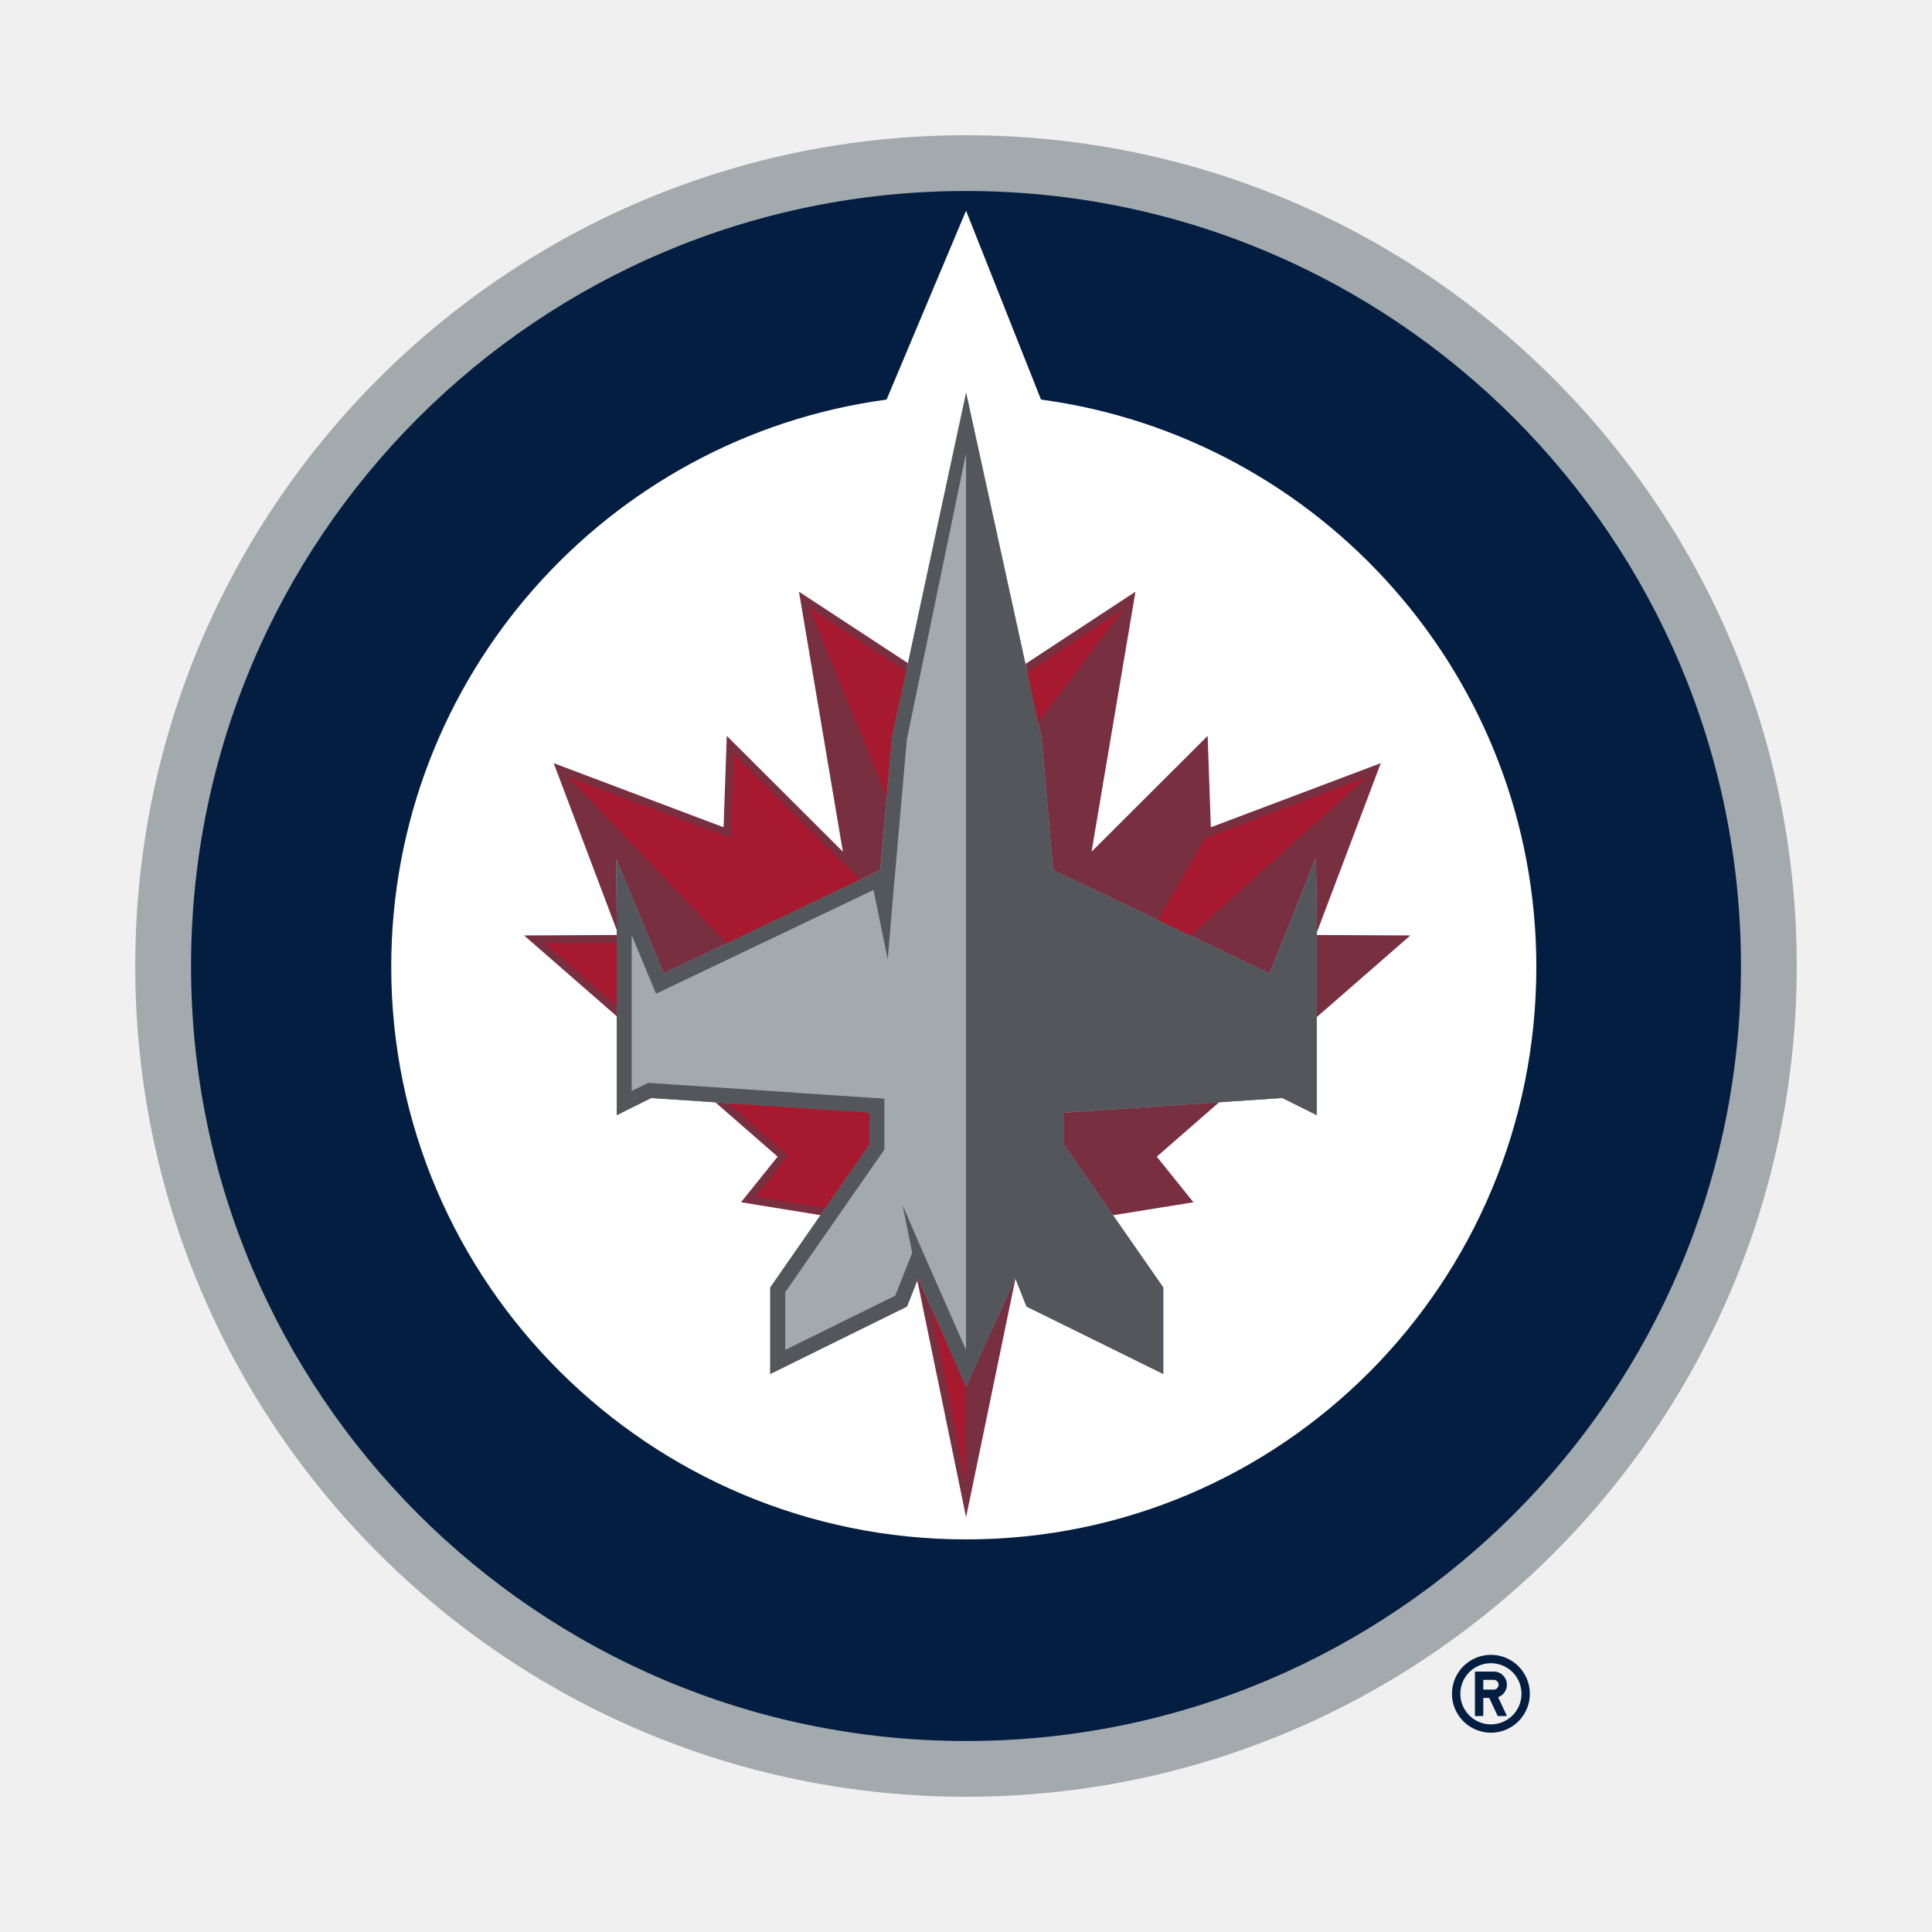
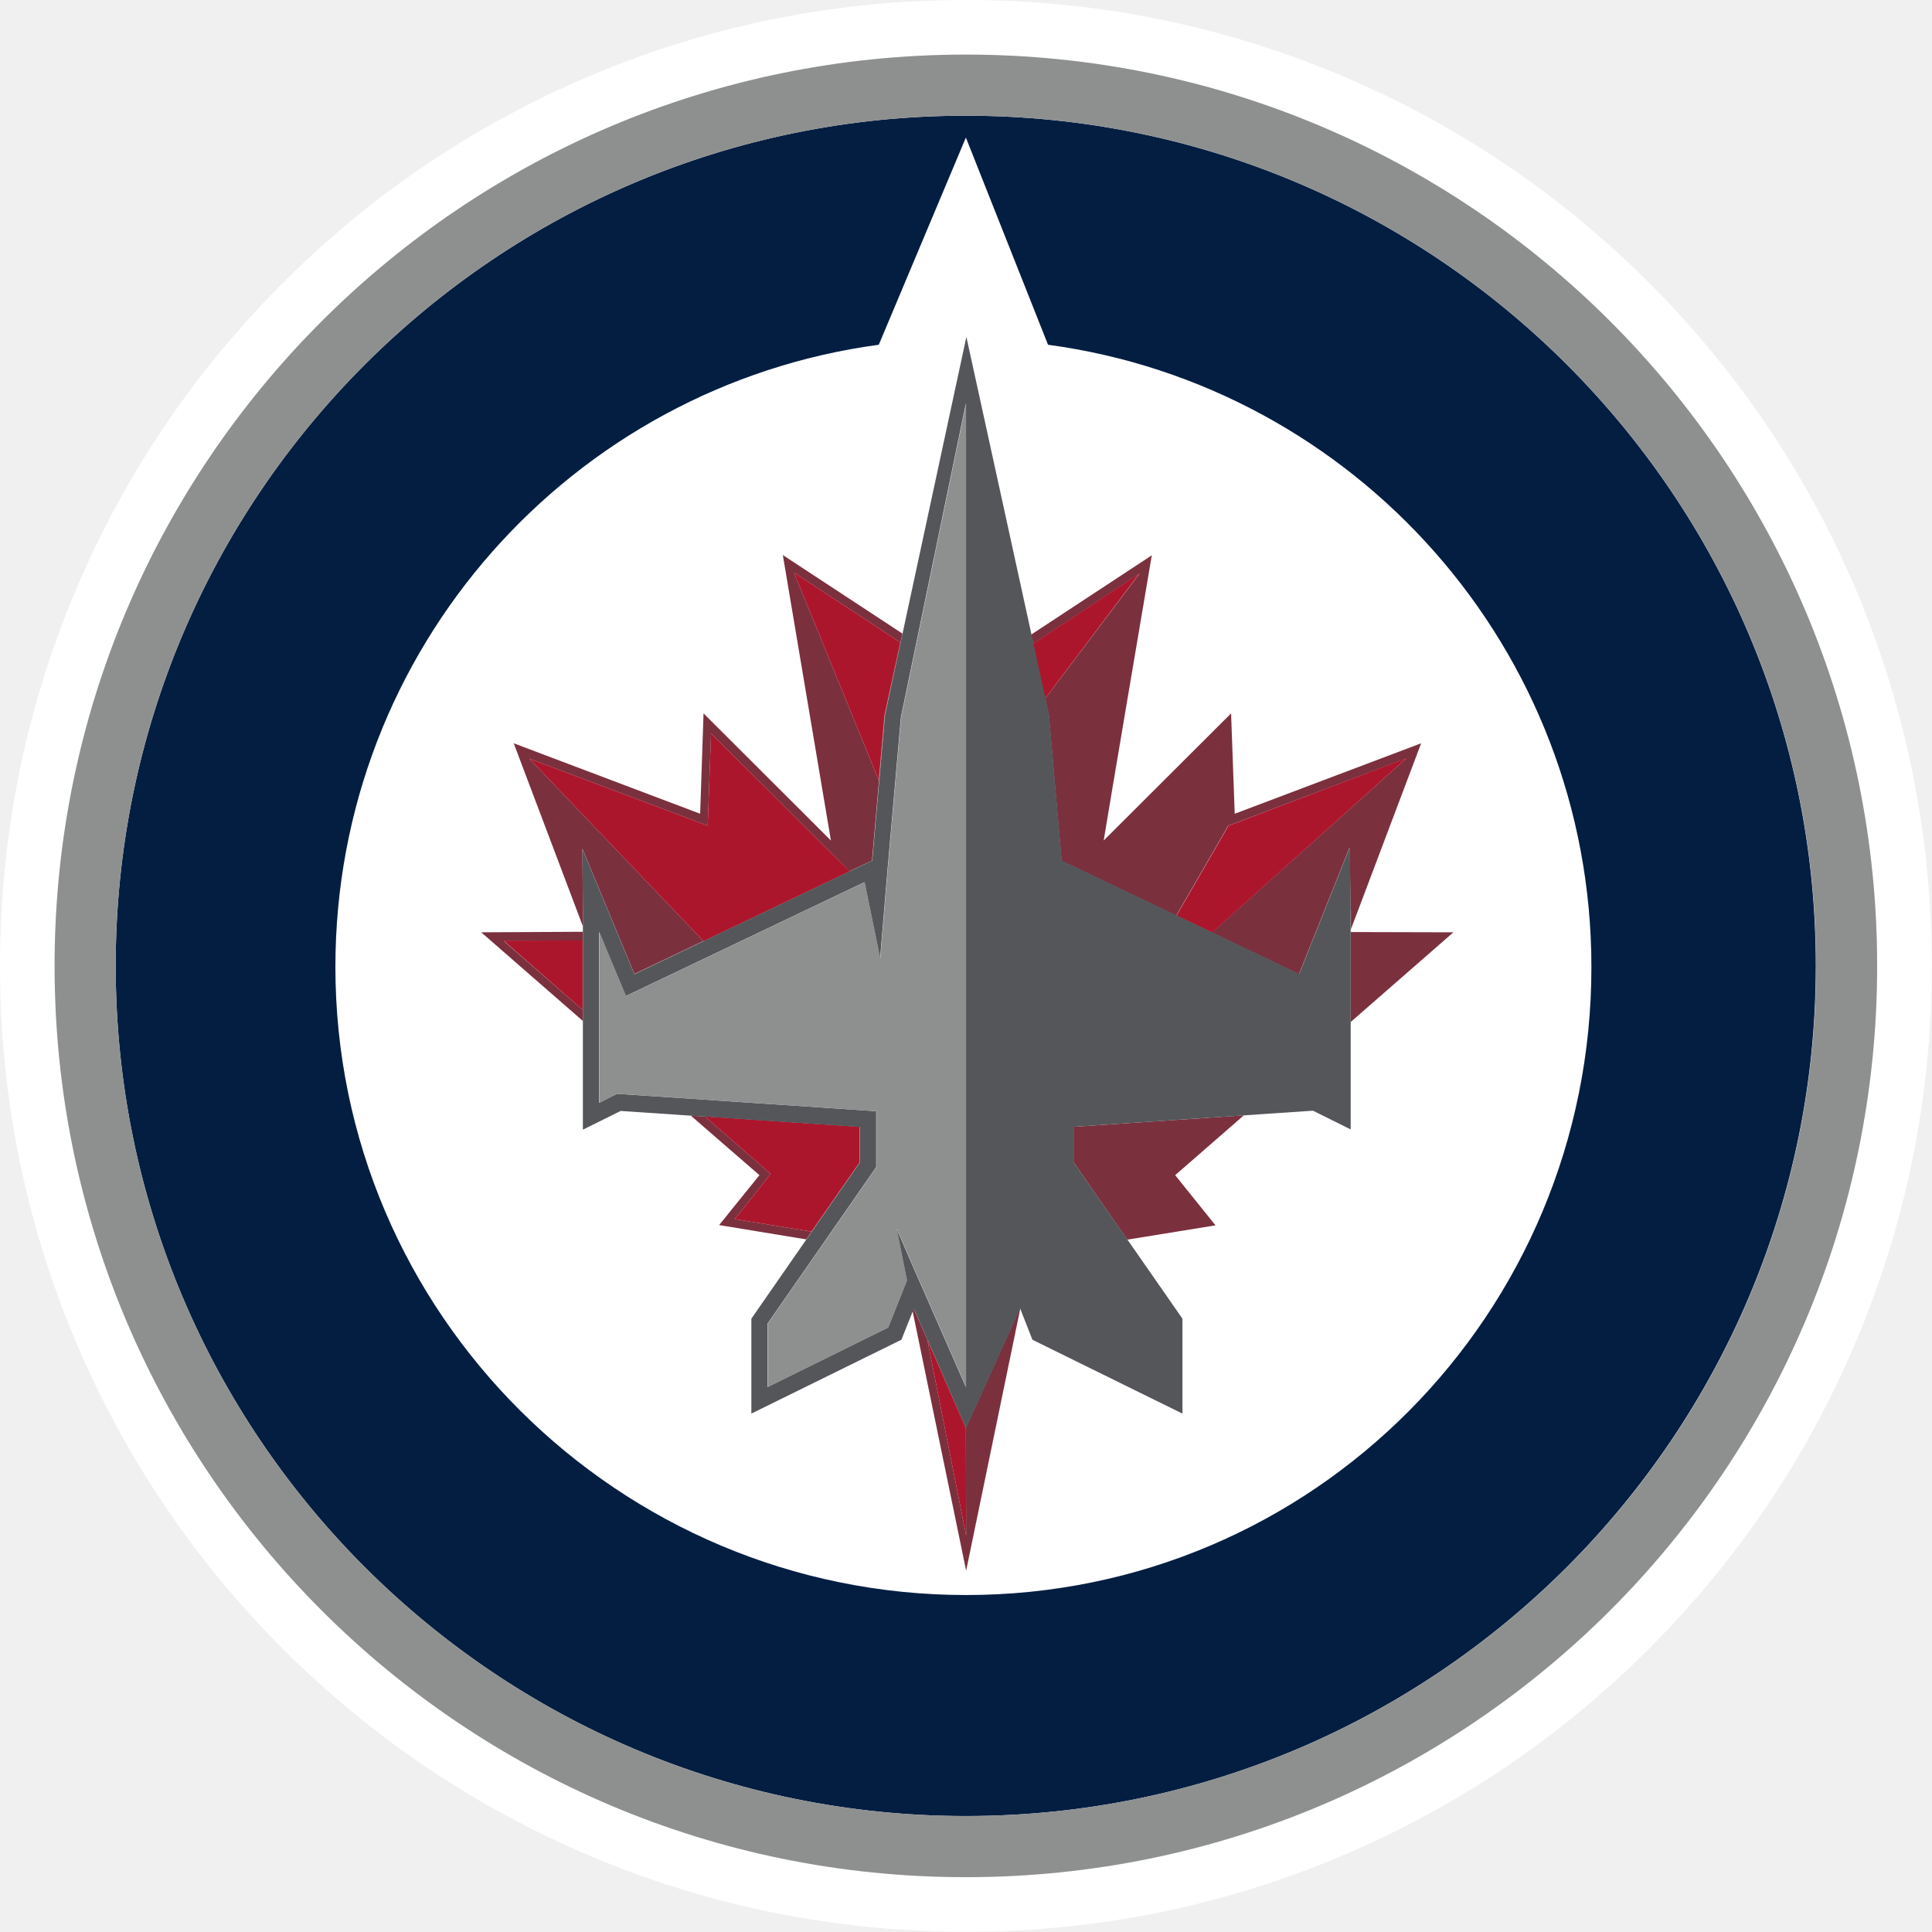
- <svg xmlns="http://www.w3.org/2000/svg" viewBox="0 0 500 500" width="500px" height="500">
-   <rect id="Rectangle" x="0" y="0" width="500" height="500" fill="none" />
-   <g id="winnipeg-jets" transform="scale(0.671875) translate(-107.907, 52.09302)">
-     <path fill="#041E42" d="M682.194 585.33c-8.281 0-15.005 6.714-15.005 15.002 0 8.277 6.724 15 15.005 15 8.282 0 14.995-6.723 14.995-15 0-8.288-6.713-15.001-14.995-15.001zm0 26.784a11.772 11.772 0 0 1-11.782-11.782c0-6.51 5.265-11.775 11.782-11.775 6.51 0 11.78 5.264 11.78 11.775 0 6.512-5.27 11.782-11.78 11.782zm6.164-15.26a5.085 5.085 0 0 0-5.09-5.082h-7.228v17.123h3.213v-6.954h2.306l3.246 6.954h3.553l-3.389-7.251a5.095 5.095 0 0 0 3.39-4.79zm-5.09 1.872h-4.015v-3.747h4.015c1.033 0 1.877.84 1.877 1.876a1.878 1.878 0 0 1-1.877 1.871z" />
-     <path fill="#A2AAAD" d="M799.997 320.002C799.997 496.739 656.793 640 480.048 640c-176.733 0-320.045-143.26-320.045-319.998C160.003 143.258 303.273 0 480.005 0c176.746 0 319.992 143.258 319.992 320.002" />
-     <path fill="#041E42" d="M480.005 21.477c-164.873 0-298.507 133.666-298.507 298.525 0 164.851 133.678 298.522 298.551 298.522s298.46-133.67 298.46-298.522c0-164.86-133.631-298.525-298.504-298.525zM615.12 377.453l-13.254-6.604-84.073 5.624v12.42l38.18 54.924v33.314l-52.662-25.965-4.333-10.935-18.977 42.006-18.39-42.014-4.347 10.943-52.654 25.965v-33.306l38.188-54.931v-12.421l-84.074-5.624-13.26 6.604v-76.958l-.162-21.645 18.298 44.02 83.403-39.797 4.497-51.088L480.04 99.241l29.05 132.744 4.496 51.088 83.395 39.798 17.808-44.582.33 22.206v76.958z" />
-     <path fill="#FFF" d="M508.888 101.817L480.02 29.064l-30.614 72.757c-107.727 14.533-190.801 106.785-190.801 218.5 0 121.796 99.611 220.547 221.415 220.547 121.806 0 219.666-98.75 219.666-220.546 0-111.717-83.066-203.974-190.798-218.505zM615.12 377.453l-13.254-6.604-84.073 5.624v12.42l38.18 54.924v33.314l-52.662-25.965-4.333-10.935-18.977 42.006-18.39-42.014-4.347 10.943-52.654 25.965v-33.306l38.188-54.931v-12.421l-84.074-5.624-13.26 6.604v-76.958l-.162-21.645 18.298 44.02 83.403-39.797 4.497-51.088L480.04 99.241l29.05 132.744 4.496 51.088 83.395 39.798 17.808-44.582.33 22.206v76.958z" />
-     <g fill="#782F40">
-       <path d="M345.287 278.851l18.302 44.02 83.402-39.8 4.5-51.086 6.194-28.61-42.022-27.552 16.913 100.154-44.723-44.622-1.227 35.21-65.442-24.693 24.269 64.262v-5.64l-.166-21.643zM442.785 376.473l-59.33-3.97 23.996 20.936L393.346 411l30.608 4.979 18.831-27.086zM480.027 482.037l-18.43-41.814-.35.885 18.784 91.215 19.011-91.892-.078-.2zM517.78 388.894L536.62 416l30.98-4.987-14.114-17.575 24.027-20.962-59.734 3.996zM513.575 283.073l83.396 39.798 17.807-44.582.329 22.203v6.67l24.672-65.3-65.466 24.703-1.235-35.21-44.719 44.629c1.146-6.954 16.913-100.162 16.913-100.162l-42.346 27.81 6.155 28.352 4.494 51.09zM651.158 308.228l-36.05-.17v31.622zM309.777 308.228l35.674 31.121v-31.291z" />
-     </g>
-     <g fill="#A6192E">
-       <path d="M442.717 376.473l-54.395-3.637 22.99 20.065c-.364 1.017-12.47 15.99-12.47 15.99l26.928 4.382 16.947-24.379v-12.421zM456.953 206.44l-37.238-24.452.074.443 29.622 72.384 2.009-22.829 5.533-25.546zM432.553 280.107c-.035-.028-.07-.047-.106-.076l-41.87-41.762-1.223 32.421-62.601-23.547 61.121 64.106 51.394-24.524-6.715-6.618zM466.468 451.326l13.593 68.66-.066-37.722zM317.635 311.15l27.75 24.214V311.02zM540.946 182.211l-37.386 24.662 4.193 19.317zM634.653 247.076l-62.515 23.652-18.28 31.602 12.502 5.967z" />
-     </g>
-     <path fill="#53565A" d="M614.79 278.29l-17.808 44.58-83.395-39.797-4.495-51.088-29.05-132.744L451.5 231.985l-4.497 51.088-83.403 39.798-18.298-44.021.162 21.645v76.958l13.26-6.604 84.074 5.624v12.42l-38.188 54.932v33.306l52.654-25.965 4.346-10.943 18.391 42.014 18.977-42.006 4.333 10.935 52.661 25.965v-33.314l-38.179-54.923v-12.422l84.073-5.623 13.254 6.604v-76.958l-.33-22.206zM480.007 467.9l-18.2-41.34-6.187-14.344 3.664 18.26-6.553 16.506-42.36 20.894v-22.248l38.18-54.923v-19.608l-91.006-6.09-6.317 3.146v-60.032l9.384 22.555 83.771-39.971 5.468 26.782 2.574-30.62.028-.006 4.751-54.077 22.817-110.276-.014 345.393z" />
+ <svg xmlns="http://www.w3.org/2000/svg" version="1.1" id="Layer_1" x="0px" y="0px" viewBox="0 0 743 743.1" style="enable-background:new 0 0 743 743.1;" xml:space="preserve">
+   <style type="text/css">
+ 	.st0{fill:#FFFFFF;}
+ 	.st1{fill:#041E42;}
+ 	.st2{fill:#7B303E;}
+ 	.st3{fill:#AC162C;}
+ 	.st4{fill:#55565A;}
+ 	.st5{fill:#8E9090;}
+ </style>
+   <g id="XMLID_1_">
+     <path class="st0" d="M713.9,226.9c-18.7-44.2-45.5-84-79.6-118.1c-34.1-34.1-73.8-60.9-118.1-79.6C470.3,9.8,421.7,0,371.5,0   c-50.1,0-98.8,9.8-144.6,29.2c-44.2,18.7-84,45.5-118.1,79.6c-34.1,34.1-60.9,73.8-79.6,118.1C9.8,272.7,0,321.4,0,371.5   c0,50.1,9.8,98.8,29.2,144.6c18.7,44.2,45.5,84,79.6,118.1c34.1,34.1,73.9,60.9,118.1,79.6c45.8,19.4,94.5,29.2,144.6,29.2   c50.2,0,98.8-9.8,144.6-29.2c44.2-18.7,84-45.5,118.1-79.6c34.1-34.1,60.9-73.8,79.6-118.1c19.4-45.8,29.2-94.5,29.2-144.6   C743,321.4,733.2,272.7,713.9,226.9z M371.6,722.1C371.6,722.1,371.6,722.1,371.6,722.1C178,722.1,21,565.1,21,371.5   C21,177.9,177.9,21,371.5,21C565.2,21,722,177.9,722,371.5C722,565.1,565.2,722.1,371.6,722.1z M403.2,132.5l-31.6-79.7L338,132.5   c-118,15.9-209,117-209,239.3c0,133.4,109.1,241.6,242.5,241.6c133.4,0,240.6-108.2,240.6-241.6   C612.2,249.5,521.2,148.5,403.2,132.5z M559,358.6l-39.5,34.4v41.4l-14.5-7.2l-26.7,1.8L452,452l15.5,19.3l-33.9,5.5l21.2,30.5   v36.5l-57.7-28.4l-4.7-12l0,0l0.1,0.2l-20.8,100.7L351,504.2l-4.4,11L289,543.6v-36.5l21.2-30.5l-33.5-5.5l15.5-19.2l-26.3-22.9   l0.1,0l-27.2-1.8l-14.5,7.2v-41.8l0,0l-39.1-34.1l39.1-0.2v-8.3l0,0v6.2l-26.6-70.4l71.7,27.1l1.3-38.6l49,48.9   c0,0-18.5-109.7-18.5-109.7l46,30.2l24.5-114.1l25.8,117.9l0,0l-0.8-3.5l46.4-30.5c0,0-17.3,102.1-18.5,109.7l49-48.9l1.4,38.6   l71.7-27.1l-27,71.5v1L559,358.6z" />
+     <path class="st1" d="M371.5,44.5c-180.6,0-327,146.4-327,327c0,180.6,146.4,327,327,327c180.6,0,326.9-146.4,326.9-327   C698.5,190.9,552.1,44.5,371.5,44.5z M371.6,613.5C238.1,613.5,129,505.3,129,371.9c0-122.4,91-223.4,209-239.3l33.5-79.7   l31.6,79.7c118,15.9,209,117,209,239.3C612.2,505.3,505,613.5,371.6,613.5z" />
+     <path class="st2" d="M224.2,392.7v-34.3l-39.1,0.2L224.2,392.7z M224.1,388.4l-30.4-26.5l30.4-0.1V388.4z M292.1,452l-15.5,19.2   l33.5,5.5l20.6-29.7v-13.6l-65-4.3L292.1,452z M330.7,433.4V447l-18.6,26.7l-29.5-4.8c0,0,13.3-16.4,13.7-17.5l-25.2-22   L330.7,433.4L330.7,433.4z M519.5,350.2l-0.4-24.3l-19.5,48.8l-33.5-16l74.8-67l-68.5,25.9l-20,34.6l-44.1-21.1v0l-4.9-56l-1.4-6.4   l36.3-48.1l-40.9,27l-0.8-3.5l46.4-30.5c0,0-17.3,102.1-18.5,109.7l49-48.9l1.4,38.6l71.7-27.1l-27,71.5V350.2z M559,358.6   l-39.5,34.5v-34.6L559,358.6z M319.6,323.3l-49-48.9l-1.3,38.6l-71.7-27.1l26.6,70.4v-6.2l-0.2-23.7l20,48.2l91.4-43.6l4.9-56   l6.8-31.3l-46-30.2C301.1,213.6,319.6,323.3,319.6,323.3z M270.6,362l-67-70.2l68.6,25.8l1.3-35.5l45.9,45.7c0.1,0,0.1,0.1,0.1,0.1   l7.4,7.3L270.6,362z M340.2,275.1l-2.2,25l-32.4-79.3c-0.1-0.3-0.1-0.5-0.1-0.5l40.8,26.8L340.2,275.1z M478.4,429L452,452   l15.5,19.3l-33.9,5.5L412.9,447v-13.6L478.4,429z M371.6,549l-20.2-45.8l-0.4,1l20.6,99.9l20.8-100.7l-0.1-0.2L371.6,549z    M356.7,515.4l14.8,33.9l0.1,41.3L356.7,515.4z" />
+     <path class="st3" d="M326.9,335.1L270.6,362l-67-70.2l68.6,25.8l1.3-35.5l45.9,45.7c0.1,0,0.1,0.1,0.1,0.1L326.9,335.1z    M224.1,388.4v-26.7l-30.4,0.1L224.1,388.4z M271.1,429.4l25.2,22c-0.4,1.1-13.7,17.5-13.7,17.5l29.5,4.8l18.6-26.7v-13.6h0   L271.1,429.4z M472.5,317.6l-20,34.6l13.7,6.5l74.8-67.1L472.5,317.6z M401.9,268.8l36.3-48.2l-40.9,27L401.9,268.8z M356.7,515.4   l14.9,75.2l-0.1-41.3L356.7,515.4z M305.6,220.8l32.4,79.3l2.2-25l6.1-28l-40.8-26.8C305.5,220.3,305.5,220.5,305.6,220.8z" />
+     <path class="st4" d="M519.2,325.8l-19.5,48.8l-91.3-43.6l-4.9-56l-31.8-145.4l-31.3,145.4l-4.9,56L244,374.7L224,326.5l0.2,23.7   v84.3l14.5-7.2l92.1,6.2V447L289,507.2v36.5l57.7-28.4l4.8-12l20.1,46l20.8-46l4.7,12l57.7,28.4v-36.5L412.9,447v-13.6l92.1-6.2   l14.5,7.2v-84.3L519.2,325.8z M371.5,533.5l-19.9-45.3l-6.8-15.7l4,20l-7.2,18.1l-46.4,22.9v-24.4l41.8-60.2v-21.5l-99.7-6.7   l-6.9,3.5v-65.8l10.3,24.7l91.8-43.8l6,29.3l2.8-33.5l0,0l5.2-59.2l25-120.8L371.5,533.5z" />
+     <path class="st5" d="M346.6,276l25-120.8l0,378.3l-19.9-45.3l-6.8-15.7l4,20l-7.2,18.1l-46.4,22.9v-24.4l41.8-60.2v-21.5l-99.7-6.7   l-6.9,3.5v-65.8l10.3,24.7l91.8-43.8l6,29.3l2.8-33.5l0,0L346.6,276z M722,371.5c0,193.6-156.9,350.5-350.5,350.5   C178,722.1,21,565.1,21,371.5C21,177.9,177.9,21,371.5,21C565.2,21,722,177.9,722,371.5z M698.5,371.5c0-180.6-146.4-327-327-327   c-180.6,0-327,146.4-327,327c0,180.6,146.4,327,327,327C552.2,698.5,698.5,552.1,698.5,371.5z" />
  </g>
</svg>
